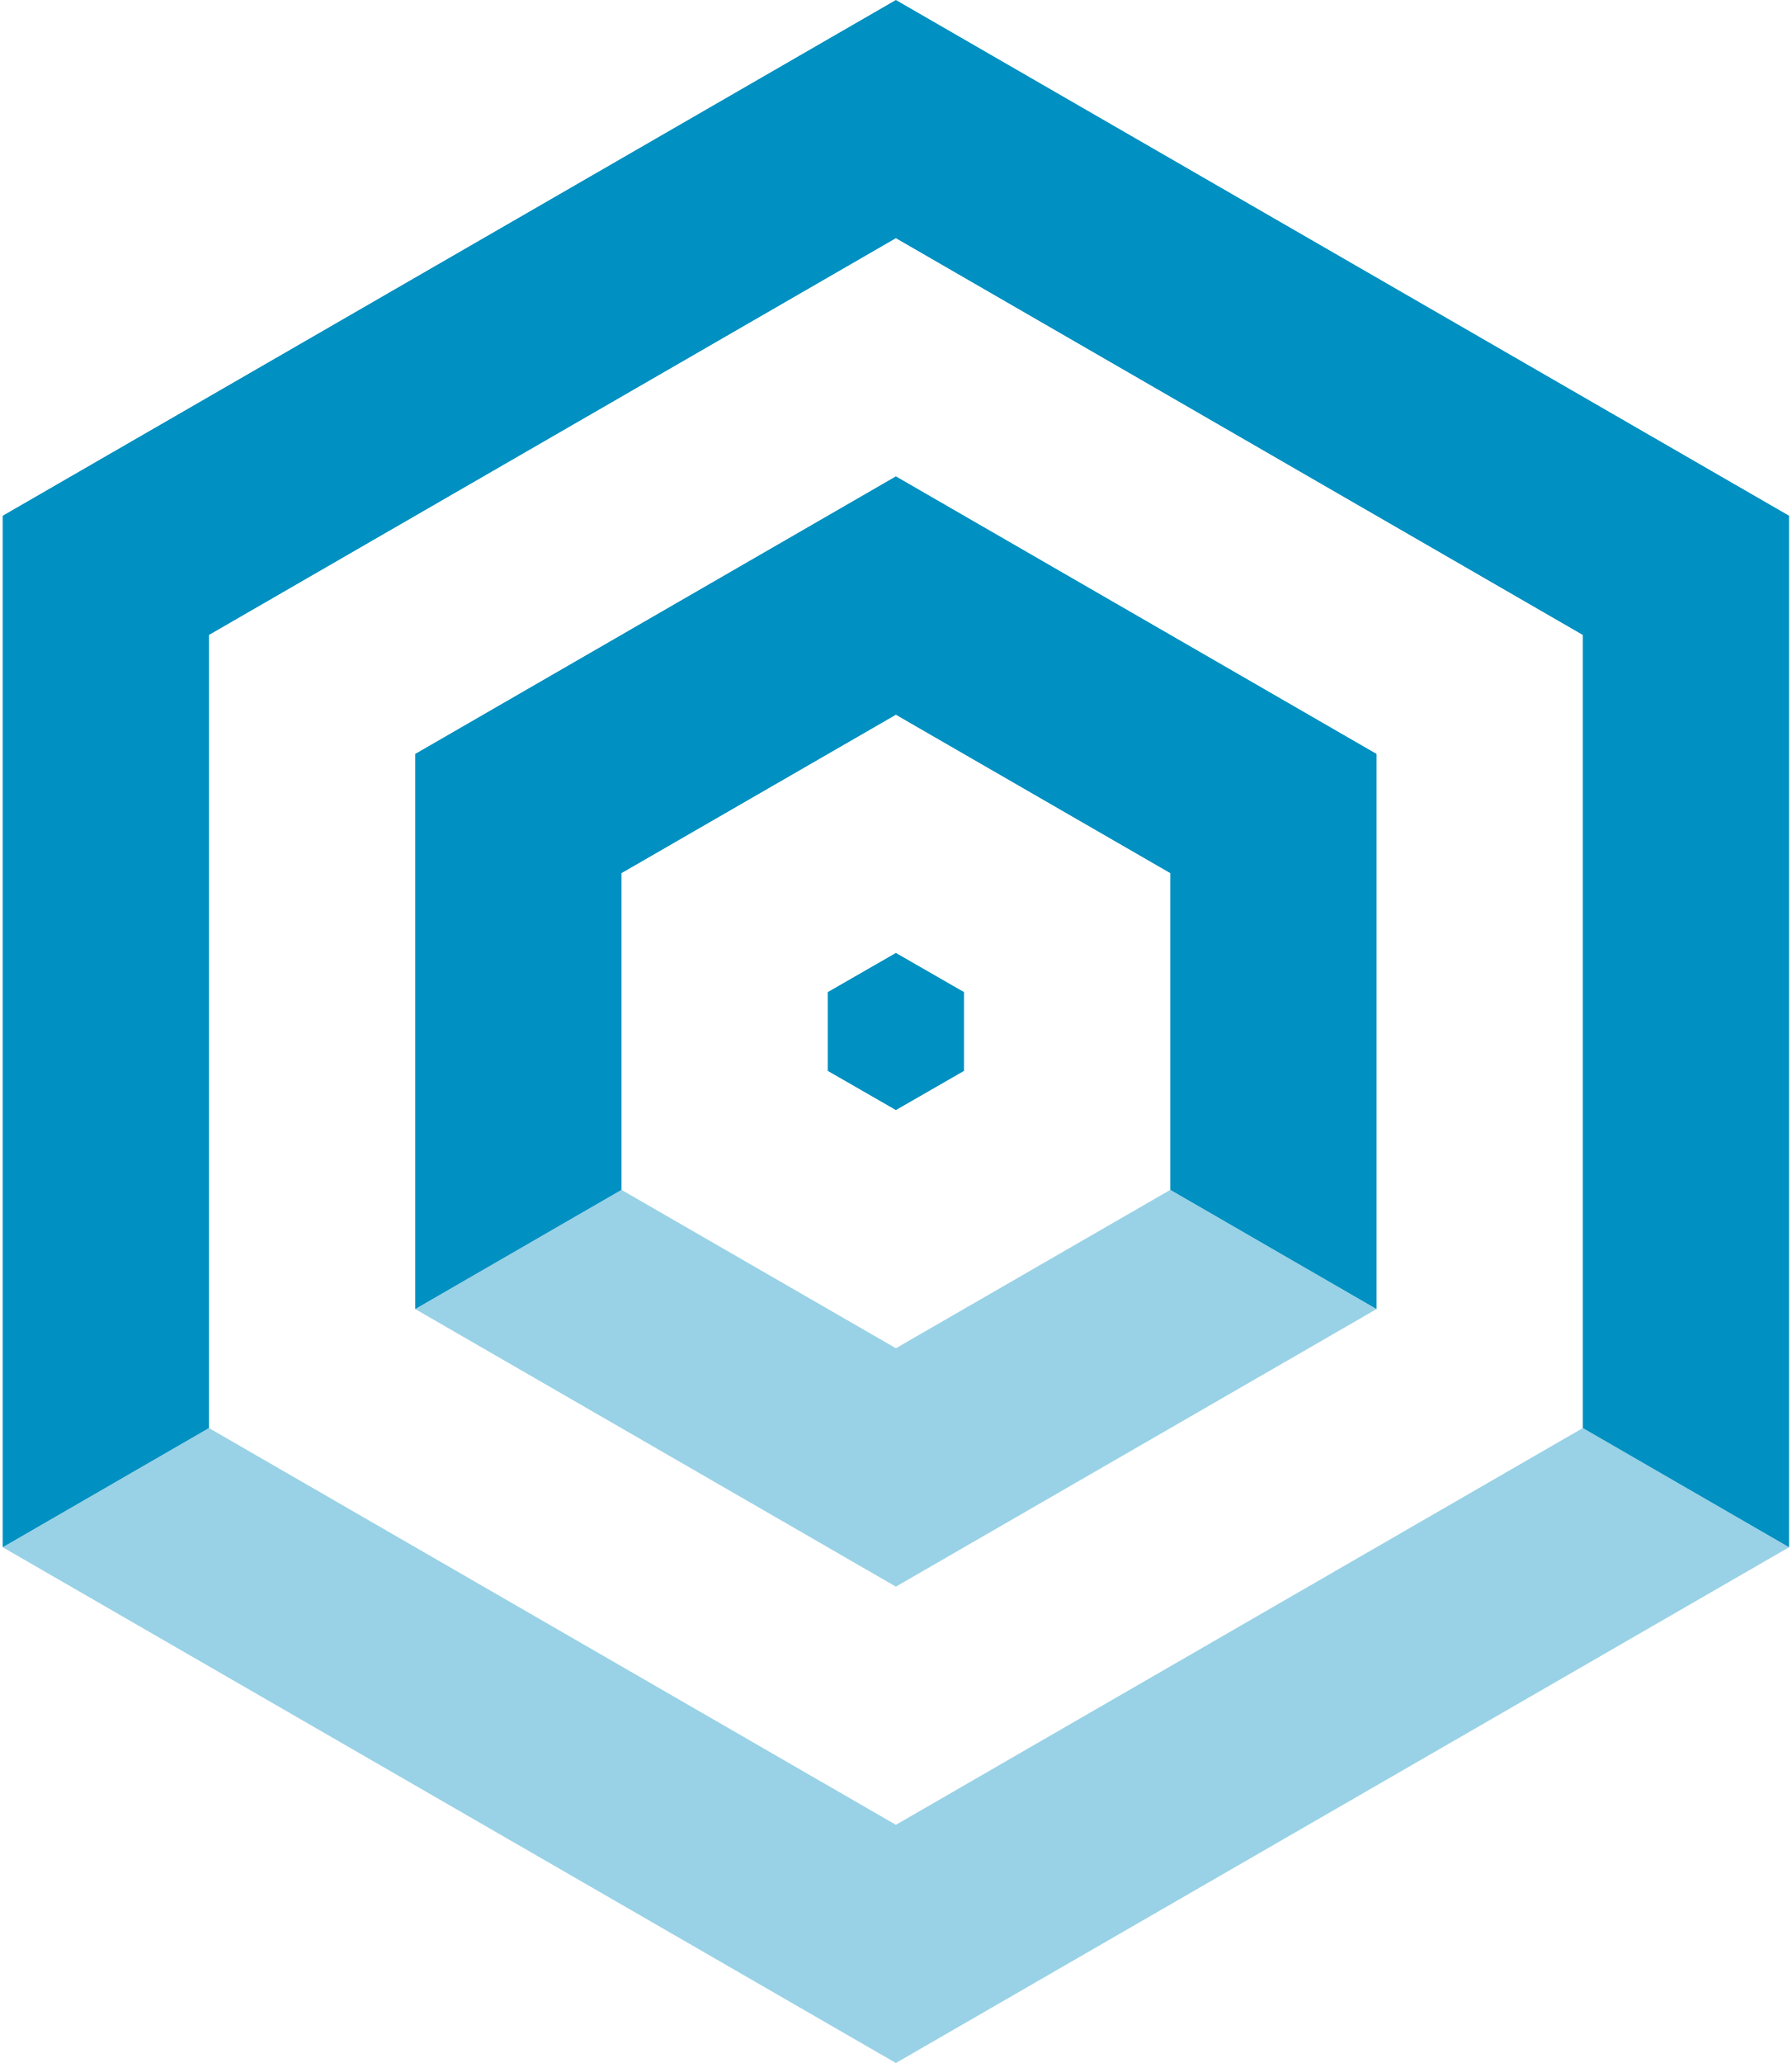
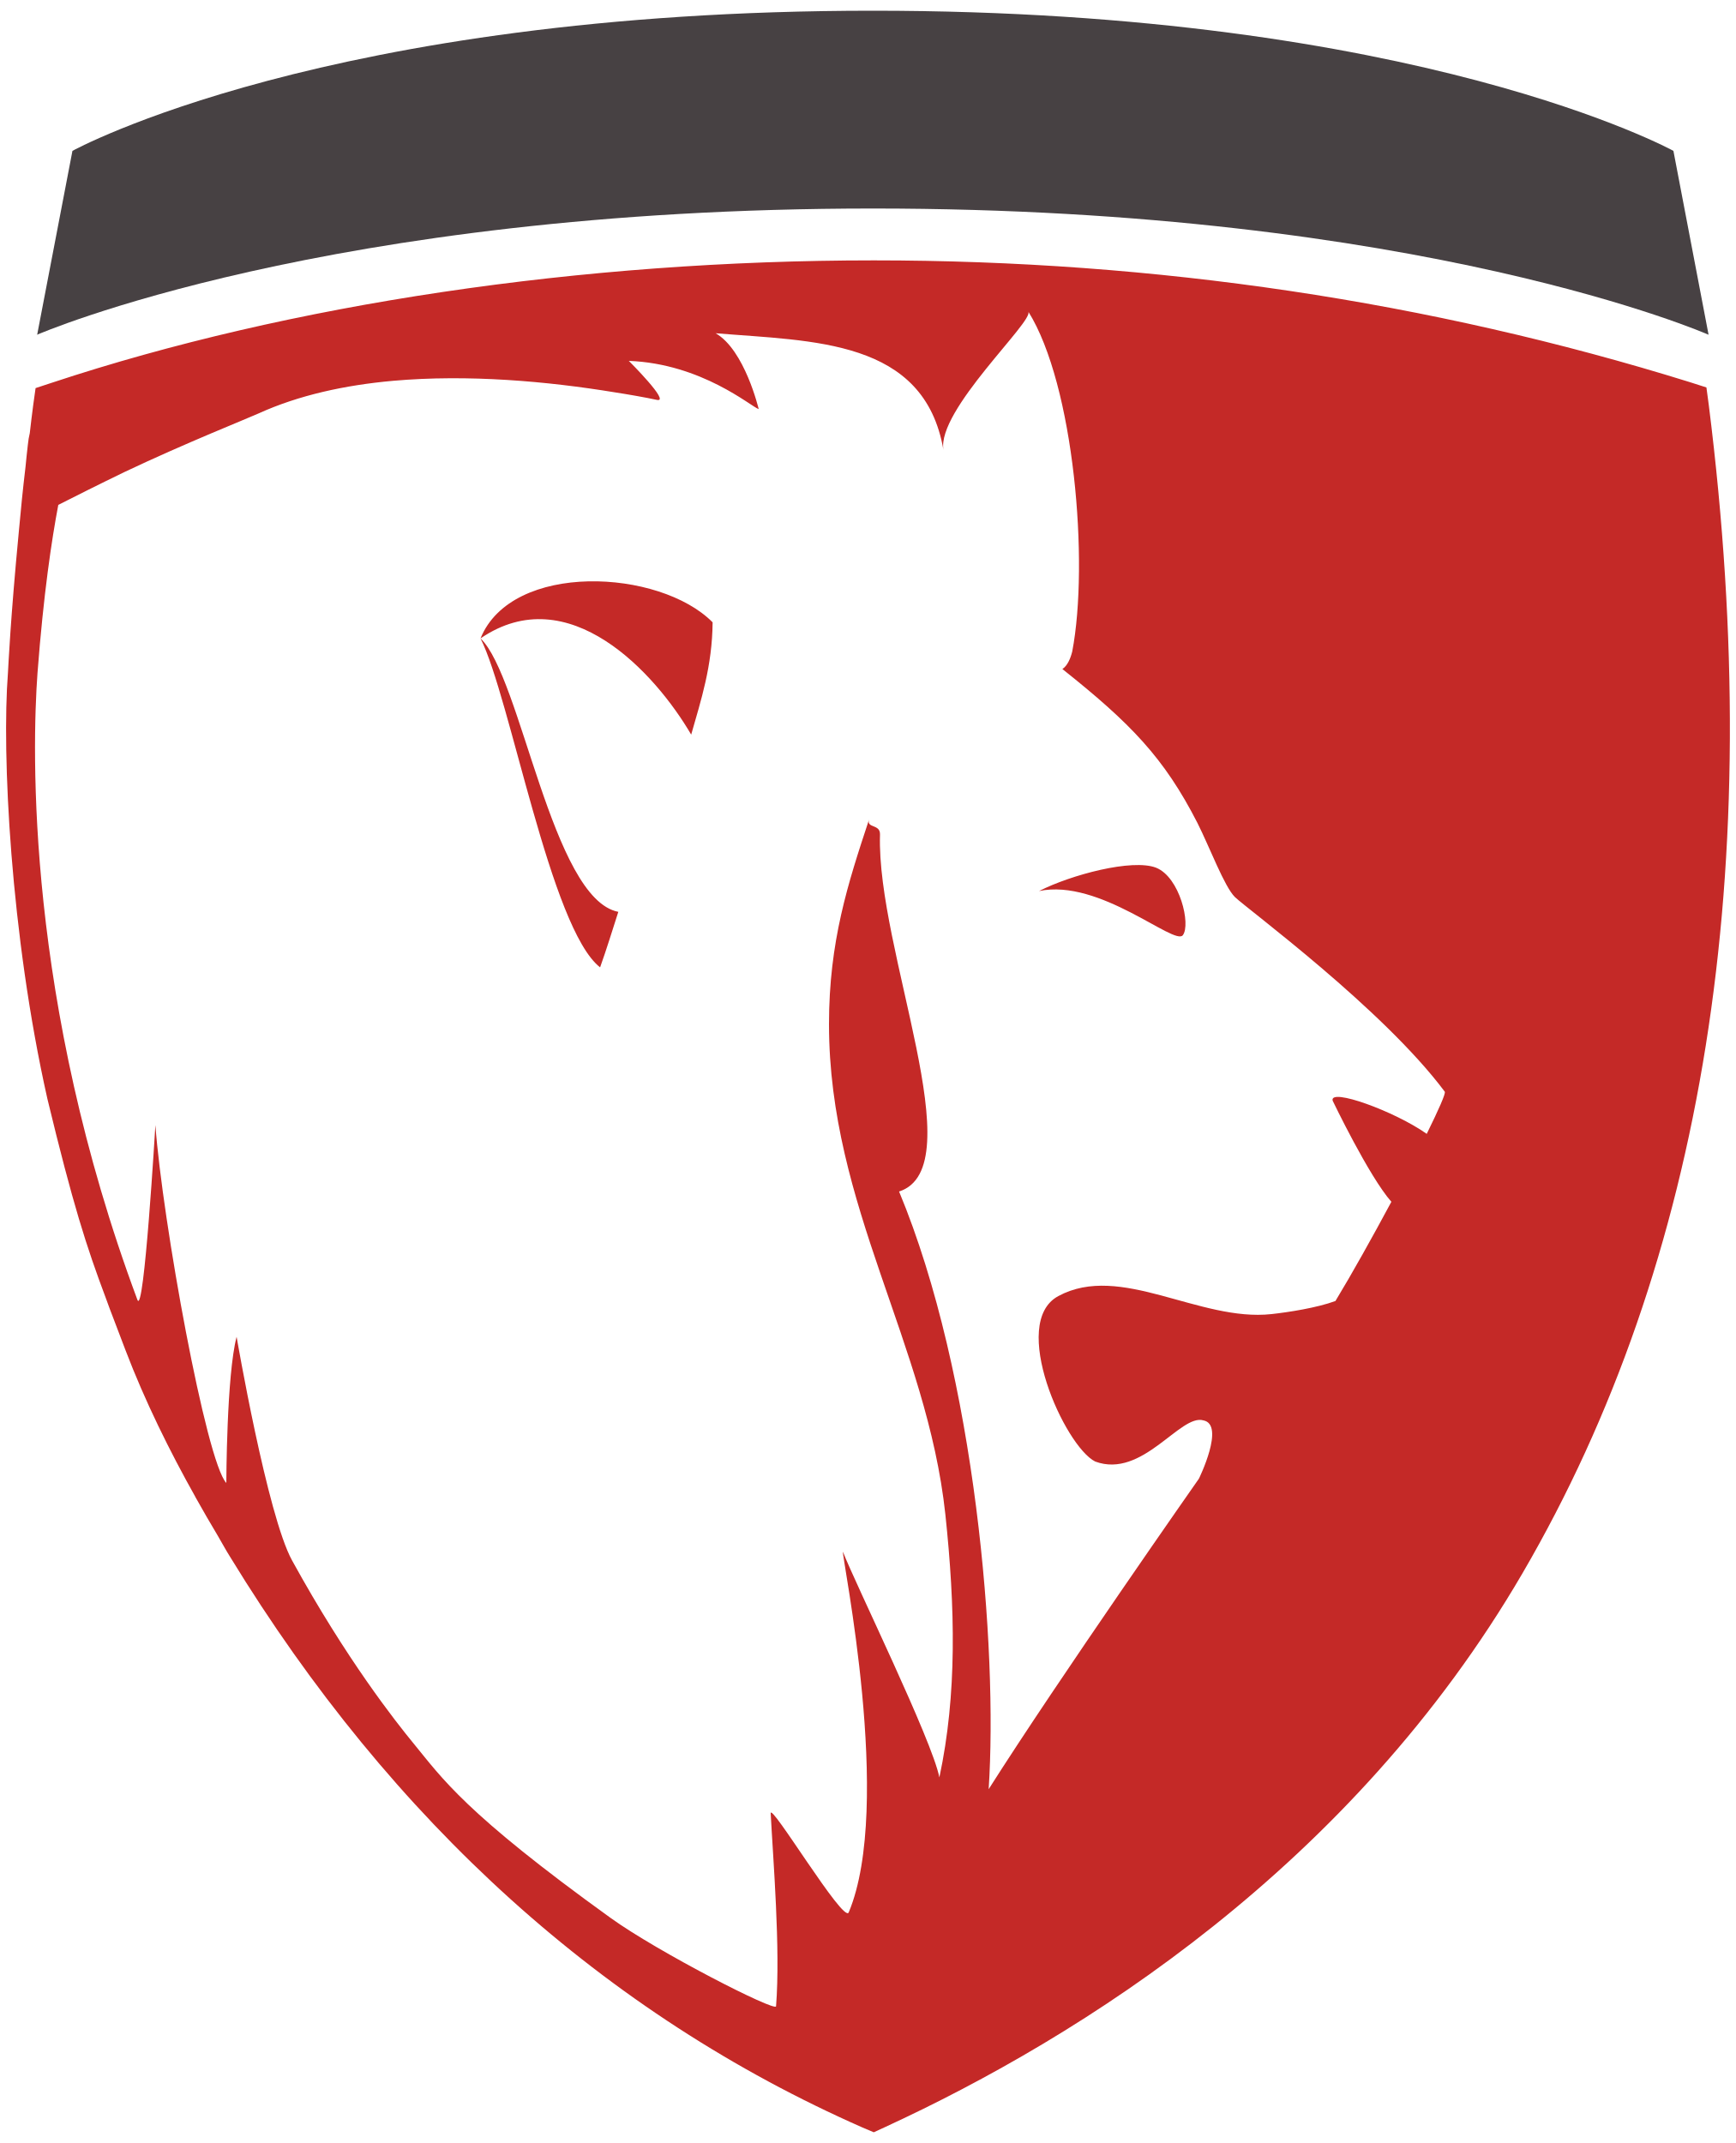
- <svg xmlns="http://www.w3.org/2000/svg" xml:space="preserve" width="86mm" height="99mm" version="1.1" style="shape-rendering:geometricPrecision; text-rendering:geometricPrecision; image-rendering:optimizeQuality; fill-rule:evenodd; clip-rule:evenodd" viewBox="0 0 8600 9900">
+ <svg xmlns="http://www.w3.org/2000/svg" xml:space="preserve" width="81mm" height="100mm" version="1.1" style="shape-rendering:geometricPrecision; text-rendering:geometricPrecision; image-rendering:optimizeQuality; fill-rule:evenodd; clip-rule:evenodd" viewBox="0 0 8100 10000">
  <defs>
    <style type="text/css">
   
-     .fil1 {fill:none}
-     .fil2 {fill:#0090C1}
-     .fil0 {fill:#0090C1;fill-opacity:0.4}
+     .fil1 {fill:#C42927;fill-rule:nonzero}
+     .fil0 {fill:#474143;fill-rule:nonzero}
   
  </style>
  </defs>
  <g id="Layer_x0020_1">
-     <polygon class="fil0" points="1993,6282 4300,7614 6607,6282 5617,5710 4300,6470 2983,5710 " />
-     <polygon class="fil1" points="4300,4573 3973,4761 3973,5139 4300,5327 4627,5139 4627,4761 " />
-     <polygon class="fil2" points="4300,0 13,2475 13,7425 1003,6853 1003,3047 1003,3047 2364,2261 4300,1143 6345,2324 7597,3047 7597,6853 8587,7425 8587,2475 " />
-     <polygon class="fil0" points="13,7425 4300,9900 8587,7425 7597,6853 4300,8757 1003,6853 " />
-     <polygon class="fil2" points="6607,3618 6607,6282 5617,5710 5617,4190 4300,3430 2983,4190 2983,5710 1993,6282 1993,3618 4300,2286 " />
-     <polygon class="fil2" points="4300,4573 3973,4761 3973,5139 4300,5327 4627,5139 4627,4761 " />
+     <g id="_794968112">
+       <path class="fil0" d="M7808 704c0,0 -1187,-654 -3735,-654 -2552,0 -3735,654 -3735,654l-164 855 -1 3c0,0 1348,-589 3900,-589 2562,0 3899,589 3899,589l-164 -858z" />
+       <path class="fil1" d="M7973 1890l-11 -82 -78 -25c-1212,-377 -2493,-568 -3807,-568 -1362,0 -2724,203 -3835,571l-76 25 -11 79c-6,44 -11,88 -16,131 -4,16 -7,34 -9,54 -4,36 -8,70 -11,104 -12,100 -22,200 -31,300 -40,417 -49,631 -51,662 -29,372 11,1217 184,1986 119,493 182,689 273,931 12,33 24,66 37,99 17,44 35,91 54,142 91,239 207,473 326,685 0,1 1,2 2,4 34,61 69,121 103,178 20,34 38,68 59,101 756,1237 1749,2132 2950,2661l52 22 52 -24c917,-423 2177,-1216 2975,-2585 849,-1457 1141,-3291 869,-5451zm-3590 6404c-33,-172 -393,-905 -450,-1053 -6,23 236,1184 27,1683 -23,54 -367,-519 -364,-462 11,214 46,631 25,900 -2,28 -553,-254 -773,-413 -680,-490 -785,-651 -918,-813 -83,-101 -313,-392 -567,-854 -116,-210 -259,-1044 -259,-1044 -47,178 -48,682 -48,682 -94,-98 -298,-1223 -331,-1670 0,0 -53,898 -84,815 -520,-1395 -492,-2568 -466,-2925 28,-368 66,-621 97,-784 79,-40 182,-92 308,-153 282,-134 579,-252 627,-274 187,-85 403,-132 627,-152 350,-31 720,2 1036,54 53,8 145,24 195,35 66,14 -131,-182 -131,-182 341,13 571,214 606,225 0,0 -65,-276 -201,-354 454,38 974,26 1063,545 -32,-185 424,-602 396,-646 214,342 284,1172 205,1586 -8,32 -22,66 -46,82 318,253 474,413 630,718 57,113 126,298 175,346 58,56 690,521 979,908 6,7 -29,85 -84,197 -150,-106 -455,-216 -439,-155 0,0 169,353 274,472 -88,164 -184,336 -261,463 -88,32 -217,52 -298,61 -337,37 -705,-241 -995,-84 -231,124 30,701 172,772 221,82 397,-224 505,-192 103,20 -21,272 -21,272 0,0 -653,932 -981,1449 43,-653 -60,-1928 -418,-2789 349,-112 -106,-1128 -89,-1665 2,-52 -64,-28 -51,-71 -99,299 -187,570 -187,955 0,849 457,1488 543,2288 46,435 55,840 -28,1227zm-2141 -5315l0 0c411,-281 815,161 983,449 46,-162 98,-318 100,-524 -247,-250 -937,-285 -1083,75zm558 1535l0 0c30,-84 57,-172 85,-259 -310,-60 -453,-1096 -643,-1276 139,274 326,1354 558,1535zm2594 -465l0 0c-111,-43 -397,33 -546,109 283,-60 632,257 671,206 38,-50 -14,-271 -125,-315z" />
+     </g>
  </g>
</svg>
